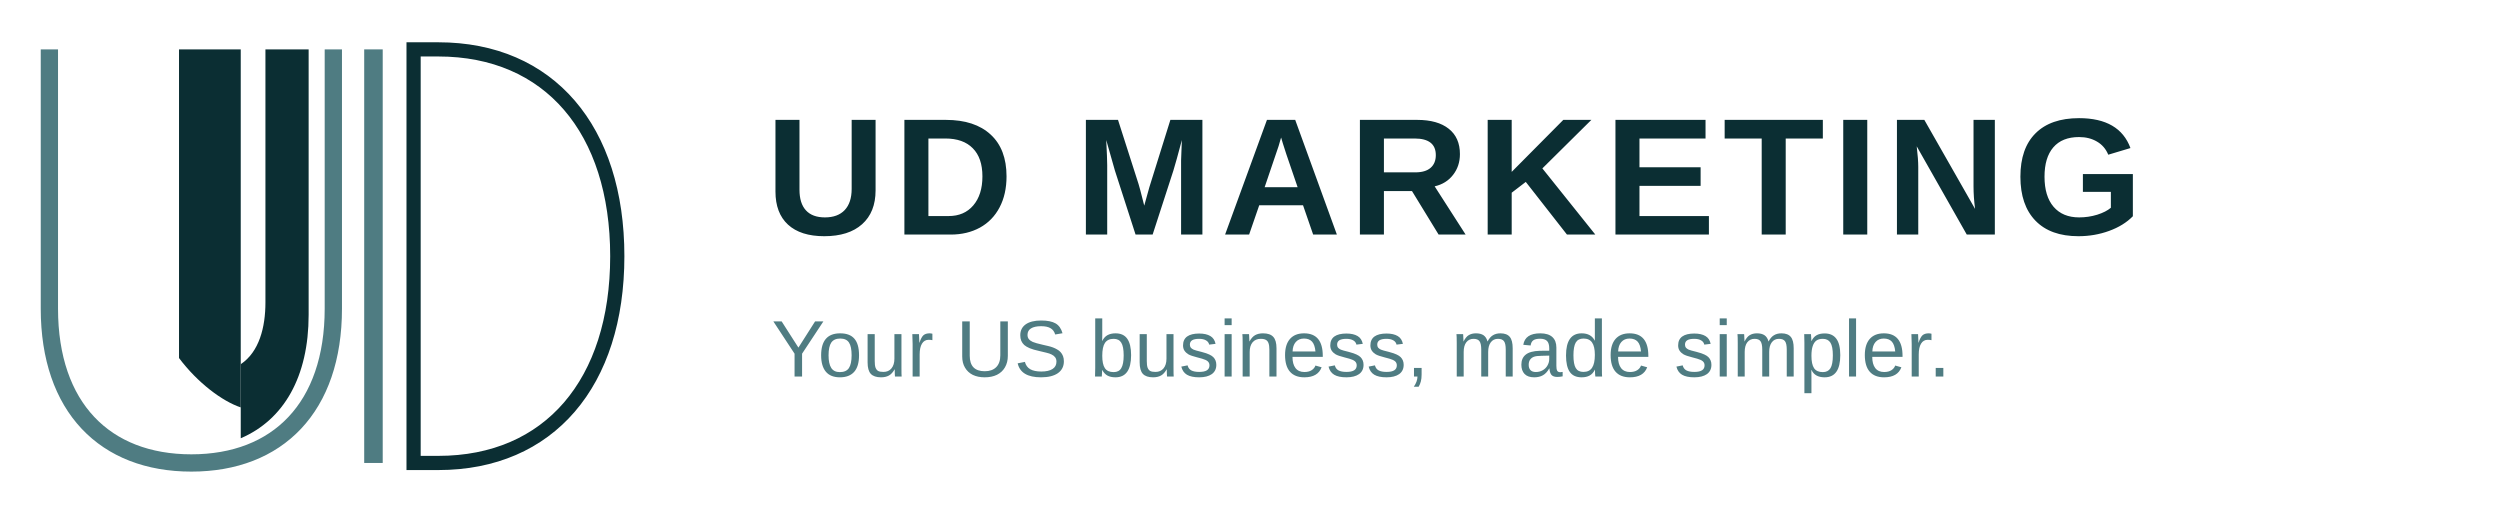
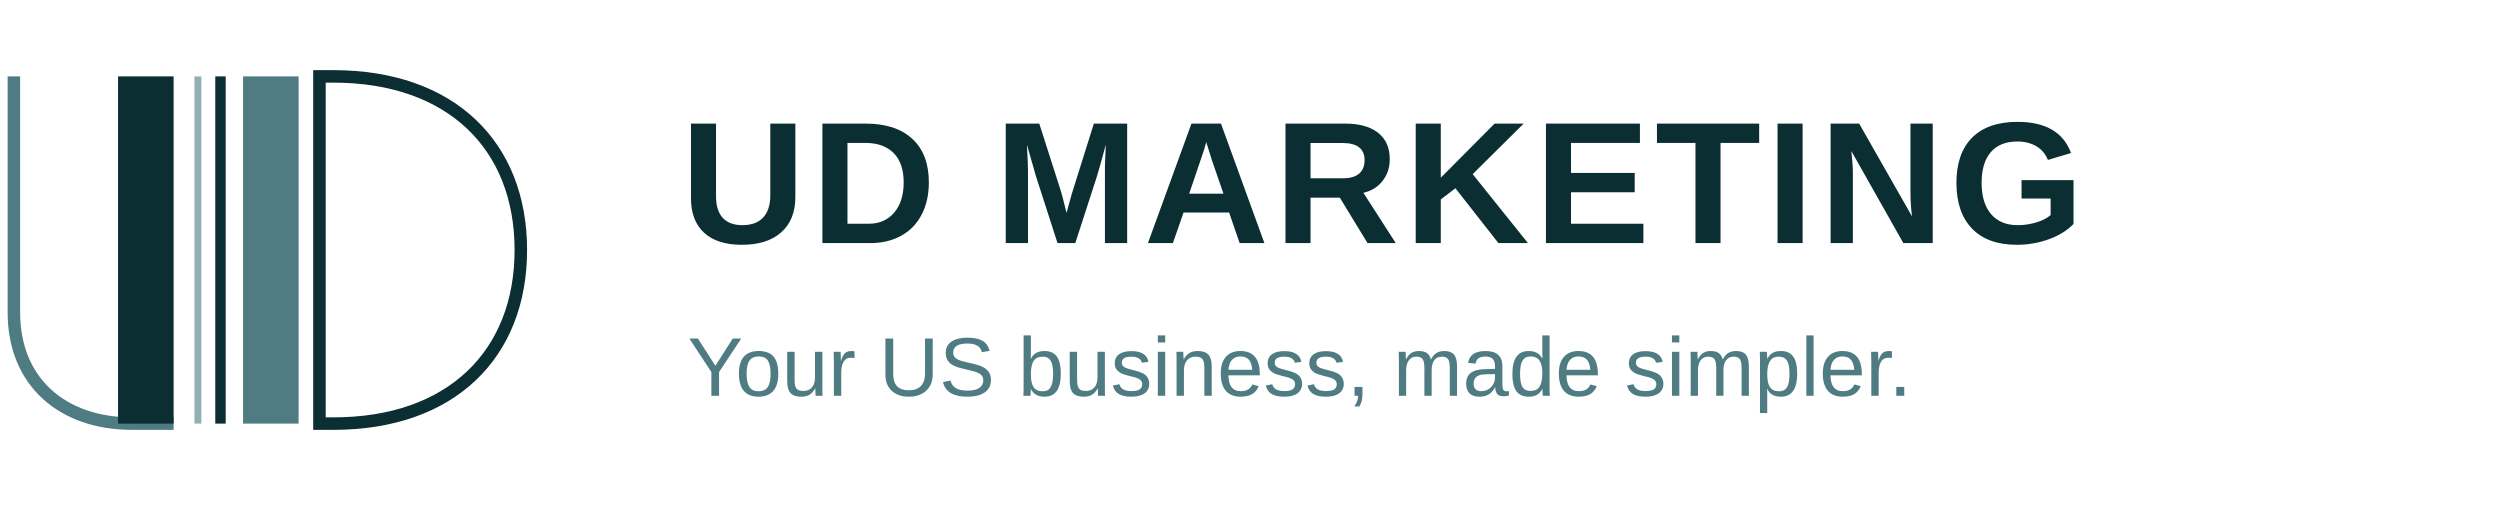
- <svg xmlns="http://www.w3.org/2000/svg" viewBox="0 0 405 84" role="img" aria-label="UD Marketing — Your US business, made simpler.">
-   <g id="monogram">
-     <g id="u-outline" fill="none" stroke="#4F7C82" stroke-width="2.8">
-       <path d="M8 8v42c0 16 9 25 23 25s23-9 23-25V8" />
+ <svg xmlns="http://www.w3.org/2000/svg" viewBox="0 0 360 76" role="img" aria-label="UD Marketing">
+   <g transform="translate(0 9)">
+     <g id="u-outline" fill="none" stroke="#4F7C82" stroke-width="1.8">
+       <path d="M2 2v34c0 10 7 16 17 16h6" />
    </g>
-     <g id="u-solid" fill="#0B2E33">
-       <path d="M29 8h10v58c-3-1-7-4-10-8V8Z" />
-       <path d="M43 8h7v43c0 10-4 17-11 20V59c3-2 4-6 4-10V8Z" />
+     <g id="u-upright" fill="#0B2E33">
+       <path d="M17 2h8v50h-8z" />
    </g>
-     <g id="d-spine" fill="#4F7C82">
-       <path d="M59 8h3v67h-3z" />
+     <g id="parallel-lines">
+       <path d="M28 2h1v50h-1z" fill="#93B1B5" />
+       <path d="M31 2h1.5v50H31z" fill="#0B2E33" />
    </g>
-     <g id="d-outline" fill="none" stroke="#0B2E33" stroke-width="2.3">
-       <path d="M67 8h4c18 0 29 13 29 33.5S89 75 71 75h-4V8Z" />
+     <g id="d-upright" fill="#4F7C82">
+       <path d="M35 2h8v50h-8z" />
+     </g>
+     <g id="d-outline" fill="none" stroke="#0B2E33" stroke-width="1.8">
+       <path d="M46 2h2c17 0 27 10 27 25S65 52 48 52h-2V2Z" />
    </g>
  </g>
-   <g id="wordmark" fill="#0B2E33" font-family="Segoe UI,Arial,sans-serif">
-     <text x="124" y="38" font-size="27" font-weight="700" letter-spacing="1.2">UD MARKETING</text>
-     <text x="125" y="61" font-size="13" fill="#4F7C82">Your US business, made simpler.</text>
+   <g font-family="Segoe UI,Arial,sans-serif">
+     <text x="98" y="35" font-size="25" font-weight="700" letter-spacing=".7" fill="#0B2E33">UD MARKETING</text>
+     <text x="99" y="57" font-size="12" fill="#4F7C82">Your US business, made simpler.</text>
  </g>
</svg>
